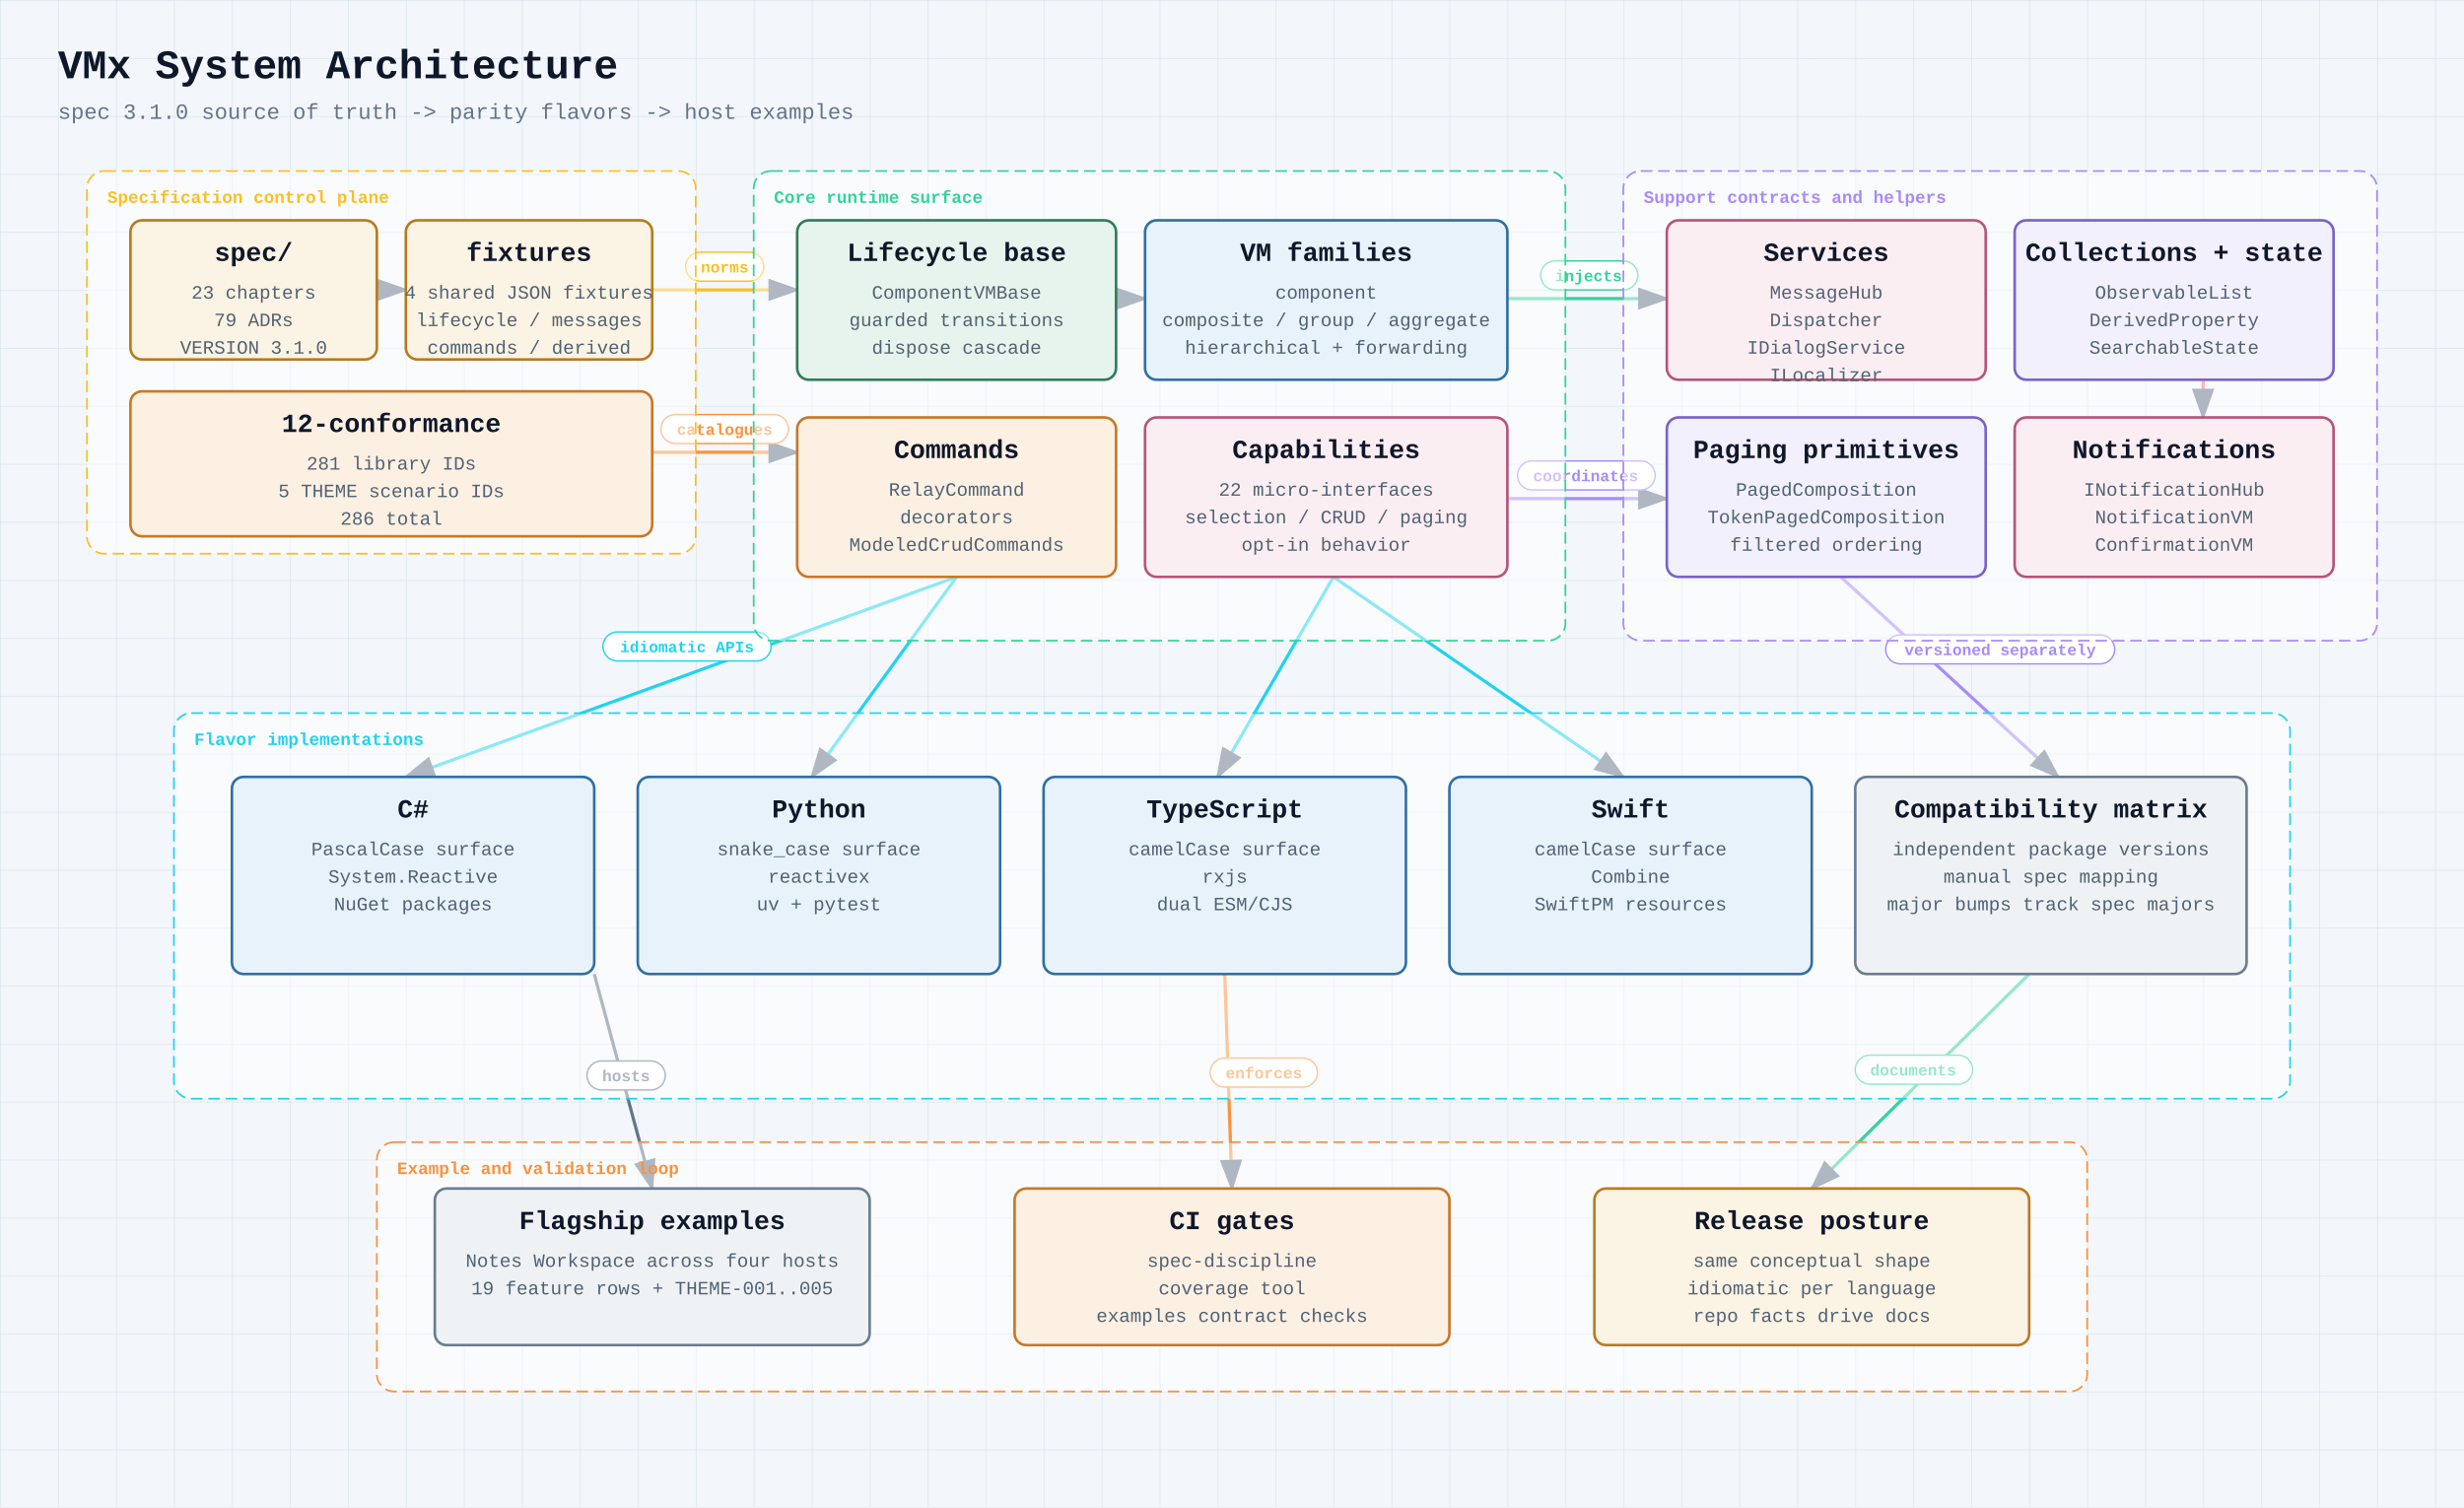
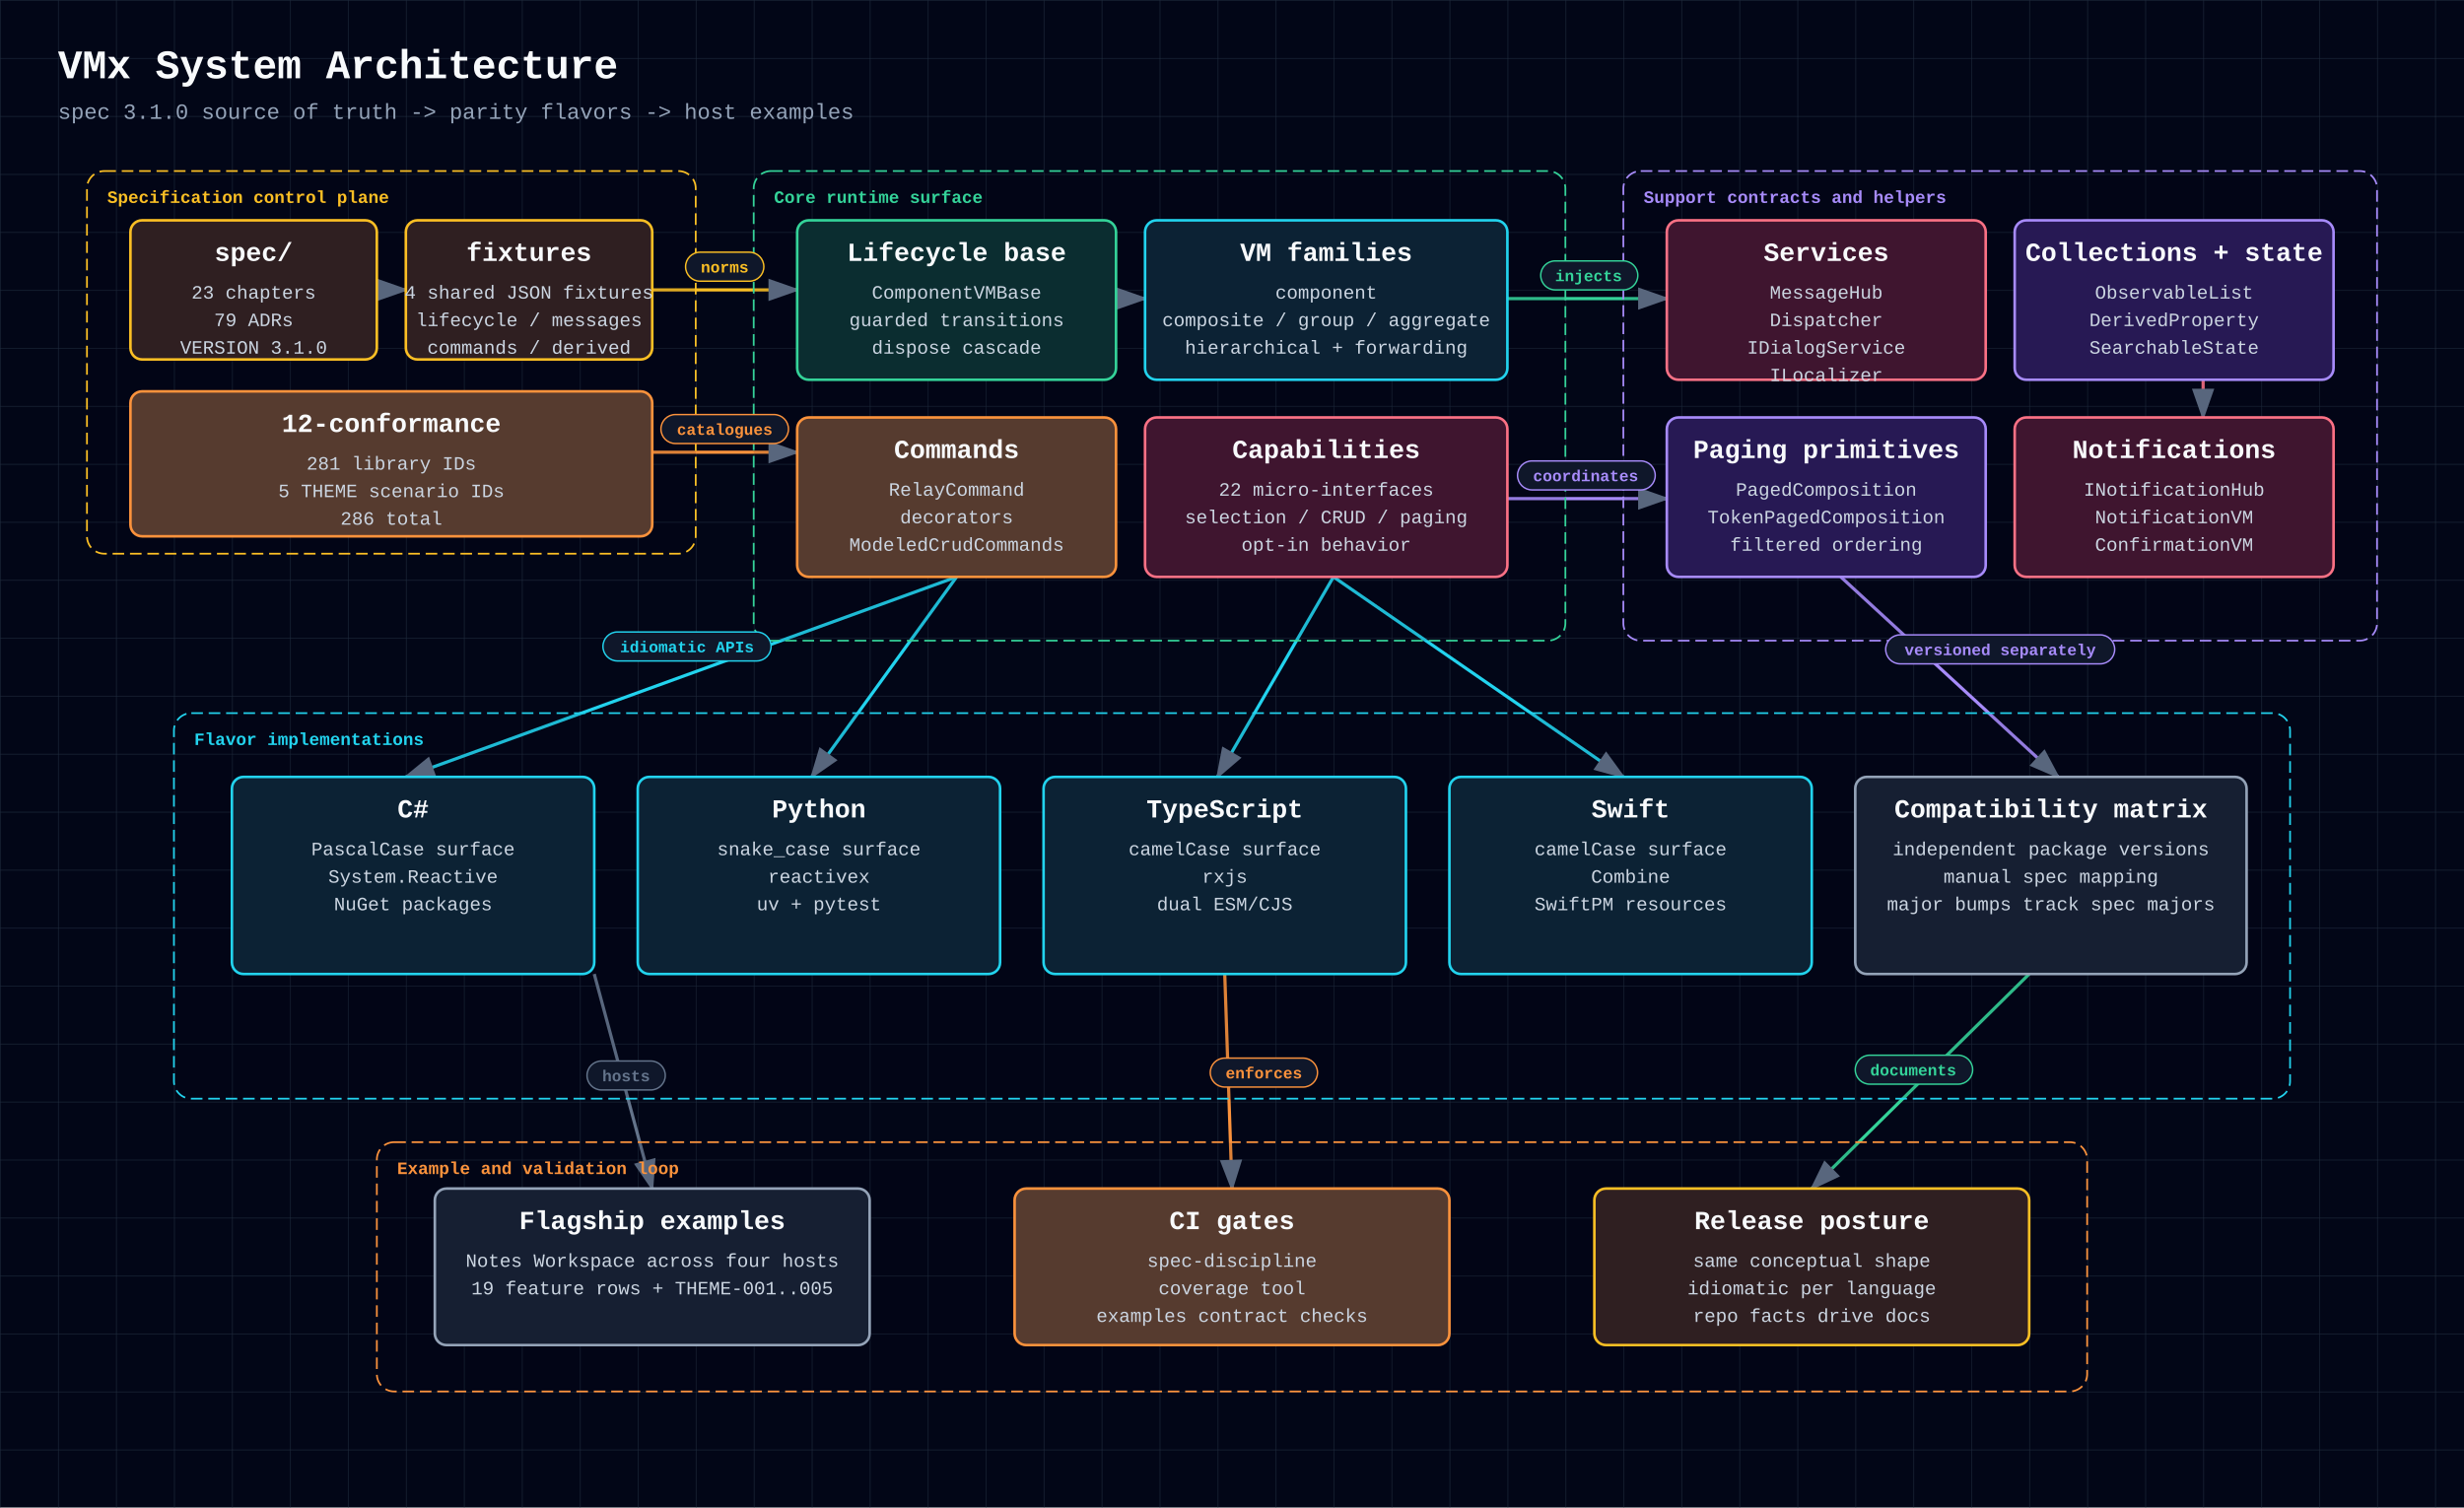
- <svg xmlns="http://www.w3.org/2000/svg" width="1700" height="1040" viewBox="0 0 1700 1040" style="font-family: ui-monospace, SFMono-Regular, Menlo, Monaco, Consolas, 'Liberation Mono', 'Courier New', monospace;">
+ <svg xmlns="http://www.w3.org/2000/svg" width="1700" height="1040" viewBox="0 0 1700 1040" style="font-family: 'JetBrains Mono', ui-monospace, SFMono-Regular, Menlo, Monaco, Consolas, 'Liberation Mono', 'Courier New', monospace;">
  <defs>
    <style>
-       text { font-family: ui-monospace, SFMono-Regular, Menlo, Monaco, Consolas, 'Liberation Mono', 'Courier New', monospace; }
+       text { font-family: 'JetBrains Mono', ui-monospace, SFMono-Regular, Menlo, Monaco, Consolas, 'Liberation Mono', 'Courier New', monospace; }
    </style>
    <pattern id="grid" width="40" height="40" patternUnits="userSpaceOnUse">
-       <path d="M 40 0 L 0 0 0 40" fill="none" stroke="#d7e1ec" stroke-width="0.8" />
+       <path d="M 40 0 L 0 0 0 40" fill="none" stroke="#1e293b" stroke-width="0.8" />
    </pattern>
    <marker id="arrowhead" markerWidth="10" markerHeight="7" refX="9" refY="3.5" orient="auto">
      <polygon points="0 0, 10 3.5, 0 7" fill="#64748b" />
    </marker>
  </defs>
-   <rect width="100%" height="100%" fill="#f3f7fb" />
+   <rect width="100%" height="100%" fill="#020617" />
  <rect width="100%" height="100%" fill="url(#grid)" />
-   <text x="40" y="54" fill="#0f172a" font-size="28" font-weight="700" text-anchor="start">VMx System Architecture</text>
-   <text x="40" y="82" fill="#64748b" font-size="15" font-weight="400" text-anchor="start">spec 3.1.0 source of truth -&gt; parity flavors -&gt; host examples</text>
+   <text x="40" y="54" fill="#f8fafc" font-size="28" font-weight="700" text-anchor="start">VMx System Architecture</text>
+   <text x="40" y="82" fill="#94a3b8" font-size="15" font-weight="400" text-anchor="start">spec 3.1.0 source of truth -&gt; parity flavors -&gt; host examples</text>
  <polyline points="260,200 280,200" fill="none" stroke="#fbbf24" stroke-width="2.2" marker-end="url(#arrowhead)" />
  <polyline points="450,200 550,200" fill="none" stroke="#fbbf24" stroke-width="2.2" marker-end="url(#arrowhead)" />
-   <rect x="473" y="174" width="54" height="20" rx="10" fill="#ffffff" stroke="#fbbf24" stroke-width="1" />
-   <text x="500" y="188" fill="#fbbf24" font-size="11" font-weight="700" text-anchor="middle">norms</text>
  <polyline points="450,312 550,312" fill="none" stroke="#fb923c" stroke-width="2.2" marker-end="url(#arrowhead)" />
-   <rect x="456" y="286" width="88" height="20" rx="10" fill="#ffffff" stroke="#fb923c" stroke-width="1" />
-   <text x="500" y="300" fill="#fb923c" font-size="11" font-weight="700" text-anchor="middle">catalogues</text>
  <polyline points="770,206 790,206" fill="none" stroke="#22d3ee" stroke-width="2.2" marker-end="url(#arrowhead)" />
  <polyline points="1040,206 1150,206" fill="none" stroke="#34d399" stroke-width="2.2" marker-end="url(#arrowhead)" />
-   <rect x="1063" y="180" width="67" height="20" rx="10" fill="#ffffff" stroke="#34d399" stroke-width="1" />
-   <text x="1096" y="194" fill="#34d399" font-size="11" font-weight="700" text-anchor="middle">injects</text>
  <polyline points="1040,344 1150,344" fill="none" stroke="#a78bfa" stroke-width="2.2" marker-end="url(#arrowhead)" />
-   <rect x="1047" y="318" width="95" height="20" rx="10" fill="#ffffff" stroke="#a78bfa" stroke-width="1" />
-   <text x="1094" y="332" fill="#a78bfa" font-size="11" font-weight="700" text-anchor="middle">coordinates</text>
  <polyline points="1520,262 1520,288" fill="none" stroke="#fb7185" stroke-width="2.2" marker-end="url(#arrowhead)" />
  <polyline points="660,398 280,536" fill="none" stroke="#22d3ee" stroke-width="2.2" marker-end="url(#arrowhead)" />
-   <rect x="416" y="436" width="116" height="20" rx="10" fill="#ffffff" stroke="#22d3ee" stroke-width="1" />
-   <text x="474" y="450" fill="#22d3ee" font-size="11" font-weight="700" text-anchor="middle">idiomatic APIs</text>
  <polyline points="660,398 560,536" fill="none" stroke="#22d3ee" stroke-width="2.2" marker-end="url(#arrowhead)" />
  <polyline points="920,398 840,536" fill="none" stroke="#22d3ee" stroke-width="2.2" marker-end="url(#arrowhead)" />
  <polyline points="920,398 1120,536" fill="none" stroke="#22d3ee" stroke-width="2.2" marker-end="url(#arrowhead)" />
  <polyline points="1270,398 1420,536" fill="none" stroke="#a78bfa" stroke-width="2.2" marker-end="url(#arrowhead)" />
-   <rect x="1301" y="438" width="158" height="20" rx="10" fill="#ffffff" stroke="#a78bfa" stroke-width="1" />
+   <polyline points="410,672 450,820" fill="none" stroke="#64748b" stroke-width="2.2" marker-end="url(#arrowhead)" />
+   <polyline points="845,672 850,820" fill="none" stroke="#fb923c" stroke-width="2.2" marker-end="url(#arrowhead)" />
+   <polyline points="1400,672 1250,820" fill="none" stroke="#34d399" stroke-width="2.2" marker-end="url(#arrowhead)" />
+   <rect x="60" y="118" width="420" height="264" rx="12" fill="rgba(2, 6, 23, 0.12)" stroke="#fbbf24" stroke-width="1.2" stroke-dasharray="8 4" />
+   <text x="74" y="140" fill="#fbbf24" font-size="12" font-weight="700" text-anchor="start">Specification control plane</text>
+   <rect x="520" y="118" width="560" height="324" rx="12" fill="rgba(2, 6, 23, 0.12)" stroke="#34d399" stroke-width="1.2" stroke-dasharray="8 4" />
+   <text x="534" y="140" fill="#34d399" font-size="12" font-weight="700" text-anchor="start">Core runtime surface</text>
+   <rect x="1120" y="118" width="520" height="324" rx="12" fill="rgba(2, 6, 23, 0.12)" stroke="#a78bfa" stroke-width="1.2" stroke-dasharray="8 4" />
+   <text x="1134" y="140" fill="#a78bfa" font-size="12" font-weight="700" text-anchor="start">Support contracts and helpers</text>
+   <rect x="120" y="492" width="1460" height="266" rx="12" fill="rgba(2, 6, 23, 0.12)" stroke="#22d3ee" stroke-width="1.2" stroke-dasharray="8 4" />
+   <text x="134" y="514" fill="#22d3ee" font-size="12" font-weight="700" text-anchor="start">Flavor implementations</text>
+   <rect x="260" y="788" width="1180" height="172" rx="12" fill="rgba(2, 6, 23, 0.12)" stroke="#fb923c" stroke-width="1.2" stroke-dasharray="8 4" />
+   <text x="274" y="810" fill="#fb923c" font-size="12" font-weight="700" text-anchor="start">Example and validation loop</text>
+   <rect x="90" y="152" width="170" height="96" rx="8" fill="#0f172a" />
+   <rect x="90" y="152" width="170" height="96" rx="8" fill="rgba(120, 53, 15, 0.3)" stroke="#fbbf24" stroke-width="1.8" />
+   <text x="175" y="180" fill="#f8fafc" font-size="18" font-weight="700" text-anchor="middle">spec/</text>
+   <text x="175" y="206" fill="#cbd5e1" font-size="13" font-weight="400" text-anchor="middle">23 chapters</text>
+   <text x="175" y="225" fill="#cbd5e1" font-size="13" font-weight="400" text-anchor="middle">79 ADRs</text>
+   <text x="175" y="244" fill="#cbd5e1" font-size="13" font-weight="400" text-anchor="middle">VERSION 3.1.0</text>
+   <rect x="280" y="152" width="170" height="96" rx="8" fill="#0f172a" />
+   <rect x="280" y="152" width="170" height="96" rx="8" fill="rgba(120, 53, 15, 0.3)" stroke="#fbbf24" stroke-width="1.8" />
+   <text x="365" y="180" fill="#f8fafc" font-size="18" font-weight="700" text-anchor="middle">fixtures</text>
+   <text x="365" y="206" fill="#cbd5e1" font-size="13" font-weight="400" text-anchor="middle">4 shared JSON fixtures</text>
+   <text x="365" y="225" fill="#cbd5e1" font-size="13" font-weight="400" text-anchor="middle">lifecycle / messages</text>
+   <text x="365" y="244" fill="#cbd5e1" font-size="13" font-weight="400" text-anchor="middle">commands / derived</text>
+   <rect x="90" y="270" width="360" height="100" rx="8" fill="#0f172a" />
+   <rect x="90" y="270" width="360" height="100" rx="8" fill="rgba(251, 146, 60, 0.3)" stroke="#fb923c" stroke-width="1.8" />
+   <text x="270" y="298" fill="#f8fafc" font-size="18" font-weight="700" text-anchor="middle">12-conformance</text>
+   <text x="270" y="324" fill="#cbd5e1" font-size="13" font-weight="400" text-anchor="middle">281 library IDs</text>
+   <text x="270" y="343" fill="#cbd5e1" font-size="13" font-weight="400" text-anchor="middle">5 THEME scenario IDs</text>
+   <text x="270" y="362" fill="#cbd5e1" font-size="13" font-weight="400" text-anchor="middle">286 total</text>
+   <rect x="550" y="152" width="220" height="110" rx="8" fill="#0f172a" />
+   <rect x="550" y="152" width="220" height="110" rx="8" fill="rgba(6, 78, 59, 0.4)" stroke="#34d399" stroke-width="1.8" />
+   <text x="660" y="180" fill="#f8fafc" font-size="18" font-weight="700" text-anchor="middle">Lifecycle base</text>
+   <text x="660" y="206" fill="#cbd5e1" font-size="13" font-weight="400" text-anchor="middle">ComponentVMBase</text>
+   <text x="660" y="225" fill="#cbd5e1" font-size="13" font-weight="400" text-anchor="middle">guarded transitions</text>
+   <text x="660" y="244" fill="#cbd5e1" font-size="13" font-weight="400" text-anchor="middle">dispose cascade</text>
+   <rect x="790" y="152" width="250" height="110" rx="8" fill="#0f172a" />
+   <rect x="790" y="152" width="250" height="110" rx="8" fill="rgba(8, 51, 68, 0.4)" stroke="#22d3ee" stroke-width="1.8" />
+   <text x="915" y="180" fill="#f8fafc" font-size="18" font-weight="700" text-anchor="middle">VM families</text>
+   <text x="915" y="206" fill="#cbd5e1" font-size="13" font-weight="400" text-anchor="middle">component</text>
+   <text x="915" y="225" fill="#cbd5e1" font-size="13" font-weight="400" text-anchor="middle">composite / group / aggregate</text>
+   <text x="915" y="244" fill="#cbd5e1" font-size="13" font-weight="400" text-anchor="middle">hierarchical + forwarding</text>
+   <rect x="550" y="288" width="220" height="110" rx="8" fill="#0f172a" />
+   <rect x="550" y="288" width="220" height="110" rx="8" fill="rgba(251, 146, 60, 0.3)" stroke="#fb923c" stroke-width="1.8" />
+   <text x="660" y="316" fill="#f8fafc" font-size="18" font-weight="700" text-anchor="middle">Commands</text>
+   <text x="660" y="342" fill="#cbd5e1" font-size="13" font-weight="400" text-anchor="middle">RelayCommand</text>
+   <text x="660" y="361" fill="#cbd5e1" font-size="13" font-weight="400" text-anchor="middle">decorators</text>
+   <text x="660" y="380" fill="#cbd5e1" font-size="13" font-weight="400" text-anchor="middle">ModeledCrudCommands</text>
+   <rect x="790" y="288" width="250" height="110" rx="8" fill="#0f172a" />
+   <rect x="790" y="288" width="250" height="110" rx="8" fill="rgba(136, 19, 55, 0.4)" stroke="#fb7185" stroke-width="1.8" />
+   <text x="915" y="316" fill="#f8fafc" font-size="18" font-weight="700" text-anchor="middle">Capabilities</text>
+   <text x="915" y="342" fill="#cbd5e1" font-size="13" font-weight="400" text-anchor="middle">22 micro-interfaces</text>
+   <text x="915" y="361" fill="#cbd5e1" font-size="13" font-weight="400" text-anchor="middle">selection / CRUD / paging</text>
+   <text x="915" y="380" fill="#cbd5e1" font-size="13" font-weight="400" text-anchor="middle">opt-in behavior</text>
+   <rect x="1150" y="152" width="220" height="110" rx="8" fill="#0f172a" />
+   <rect x="1150" y="152" width="220" height="110" rx="8" fill="rgba(136, 19, 55, 0.4)" stroke="#fb7185" stroke-width="1.8" />
+   <text x="1260" y="180" fill="#f8fafc" font-size="18" font-weight="700" text-anchor="middle">Services</text>
+   <text x="1260" y="206" fill="#cbd5e1" font-size="13" font-weight="400" text-anchor="middle">MessageHub</text>
+   <text x="1260" y="225" fill="#cbd5e1" font-size="13" font-weight="400" text-anchor="middle">Dispatcher</text>
+   <text x="1260" y="244" fill="#cbd5e1" font-size="13" font-weight="400" text-anchor="middle">IDialogService</text>
+   <text x="1260" y="263" fill="#cbd5e1" font-size="13" font-weight="400" text-anchor="middle">ILocalizer</text>
+   <rect x="1390" y="152" width="220" height="110" rx="8" fill="#0f172a" />
+   <rect x="1390" y="152" width="220" height="110" rx="8" fill="rgba(76, 29, 149, 0.4)" stroke="#a78bfa" stroke-width="1.8" />
+   <text x="1500" y="180" fill="#f8fafc" font-size="18" font-weight="700" text-anchor="middle">Collections + state</text>
+   <text x="1500" y="206" fill="#cbd5e1" font-size="13" font-weight="400" text-anchor="middle">ObservableList</text>
+   <text x="1500" y="225" fill="#cbd5e1" font-size="13" font-weight="400" text-anchor="middle">DerivedProperty</text>
+   <text x="1500" y="244" fill="#cbd5e1" font-size="13" font-weight="400" text-anchor="middle">SearchableState</text>
+   <rect x="1150" y="288" width="220" height="110" rx="8" fill="#0f172a" />
+   <rect x="1150" y="288" width="220" height="110" rx="8" fill="rgba(76, 29, 149, 0.4)" stroke="#a78bfa" stroke-width="1.8" />
+   <text x="1260" y="316" fill="#f8fafc" font-size="18" font-weight="700" text-anchor="middle">Paging primitives</text>
+   <text x="1260" y="342" fill="#cbd5e1" font-size="13" font-weight="400" text-anchor="middle">PagedComposition</text>
+   <text x="1260" y="361" fill="#cbd5e1" font-size="13" font-weight="400" text-anchor="middle">TokenPagedComposition</text>
+   <text x="1260" y="380" fill="#cbd5e1" font-size="13" font-weight="400" text-anchor="middle">filtered ordering</text>
+   <rect x="1390" y="288" width="220" height="110" rx="8" fill="#0f172a" />
+   <rect x="1390" y="288" width="220" height="110" rx="8" fill="rgba(136, 19, 55, 0.4)" stroke="#fb7185" stroke-width="1.8" />
+   <text x="1500" y="316" fill="#f8fafc" font-size="18" font-weight="700" text-anchor="middle">Notifications</text>
+   <text x="1500" y="342" fill="#cbd5e1" font-size="13" font-weight="400" text-anchor="middle">INotificationHub</text>
+   <text x="1500" y="361" fill="#cbd5e1" font-size="13" font-weight="400" text-anchor="middle">NotificationVM</text>
+   <text x="1500" y="380" fill="#cbd5e1" font-size="13" font-weight="400" text-anchor="middle">ConfirmationVM</text>
+   <rect x="160" y="536" width="250" height="136" rx="8" fill="#0f172a" />
+   <rect x="160" y="536" width="250" height="136" rx="8" fill="rgba(8, 51, 68, 0.4)" stroke="#22d3ee" stroke-width="1.8" />
+   <text x="285" y="564" fill="#f8fafc" font-size="18" font-weight="700" text-anchor="middle">C#</text>
+   <text x="285" y="590" fill="#cbd5e1" font-size="13" font-weight="400" text-anchor="middle">PascalCase surface</text>
+   <text x="285" y="609" fill="#cbd5e1" font-size="13" font-weight="400" text-anchor="middle">System.Reactive</text>
+   <text x="285" y="628" fill="#cbd5e1" font-size="13" font-weight="400" text-anchor="middle">NuGet packages</text>
+   <rect x="440" y="536" width="250" height="136" rx="8" fill="#0f172a" />
+   <rect x="440" y="536" width="250" height="136" rx="8" fill="rgba(8, 51, 68, 0.4)" stroke="#22d3ee" stroke-width="1.8" />
+   <text x="565" y="564" fill="#f8fafc" font-size="18" font-weight="700" text-anchor="middle">Python</text>
+   <text x="565" y="590" fill="#cbd5e1" font-size="13" font-weight="400" text-anchor="middle">snake_case surface</text>
+   <text x="565" y="609" fill="#cbd5e1" font-size="13" font-weight="400" text-anchor="middle">reactivex</text>
+   <text x="565" y="628" fill="#cbd5e1" font-size="13" font-weight="400" text-anchor="middle">uv + pytest</text>
+   <rect x="720" y="536" width="250" height="136" rx="8" fill="#0f172a" />
+   <rect x="720" y="536" width="250" height="136" rx="8" fill="rgba(8, 51, 68, 0.4)" stroke="#22d3ee" stroke-width="1.8" />
+   <text x="845" y="564" fill="#f8fafc" font-size="18" font-weight="700" text-anchor="middle">TypeScript</text>
+   <text x="845" y="590" fill="#cbd5e1" font-size="13" font-weight="400" text-anchor="middle">camelCase surface</text>
+   <text x="845" y="609" fill="#cbd5e1" font-size="13" font-weight="400" text-anchor="middle">rxjs</text>
+   <text x="845" y="628" fill="#cbd5e1" font-size="13" font-weight="400" text-anchor="middle">dual ESM/CJS</text>
+   <rect x="1000" y="536" width="250" height="136" rx="8" fill="#0f172a" />
+   <rect x="1000" y="536" width="250" height="136" rx="8" fill="rgba(8, 51, 68, 0.4)" stroke="#22d3ee" stroke-width="1.8" />
+   <text x="1125" y="564" fill="#f8fafc" font-size="18" font-weight="700" text-anchor="middle">Swift</text>
+   <text x="1125" y="590" fill="#cbd5e1" font-size="13" font-weight="400" text-anchor="middle">camelCase surface</text>
+   <text x="1125" y="609" fill="#cbd5e1" font-size="13" font-weight="400" text-anchor="middle">Combine</text>
+   <text x="1125" y="628" fill="#cbd5e1" font-size="13" font-weight="400" text-anchor="middle">SwiftPM resources</text>
+   <rect x="1280" y="536" width="270" height="136" rx="8" fill="#0f172a" />
+   <rect x="1280" y="536" width="270" height="136" rx="8" fill="rgba(30, 41, 59, 0.5)" stroke="#94a3b8" stroke-width="1.8" />
+   <text x="1415" y="564" fill="#f8fafc" font-size="18" font-weight="700" text-anchor="middle">Compatibility matrix</text>
+   <text x="1415" y="590" fill="#cbd5e1" font-size="13" font-weight="400" text-anchor="middle">independent package versions</text>
+   <text x="1415" y="609" fill="#cbd5e1" font-size="13" font-weight="400" text-anchor="middle">manual spec mapping</text>
+   <text x="1415" y="628" fill="#cbd5e1" font-size="13" font-weight="400" text-anchor="middle">major bumps track spec majors</text>
+   <rect x="300" y="820" width="300" height="108" rx="8" fill="#0f172a" />
+   <rect x="300" y="820" width="300" height="108" rx="8" fill="rgba(30, 41, 59, 0.5)" stroke="#94a3b8" stroke-width="1.8" />
+   <text x="450" y="848" fill="#f8fafc" font-size="18" font-weight="700" text-anchor="middle">Flagship examples</text>
+   <text x="450" y="874" fill="#cbd5e1" font-size="13" font-weight="400" text-anchor="middle">Notes Workspace across four hosts</text>
+   <text x="450" y="893" fill="#cbd5e1" font-size="13" font-weight="400" text-anchor="middle">19 feature rows + THEME-001..005</text>
+   <rect x="700" y="820" width="300" height="108" rx="8" fill="#0f172a" />
+   <rect x="700" y="820" width="300" height="108" rx="8" fill="rgba(251, 146, 60, 0.3)" stroke="#fb923c" stroke-width="1.8" />
+   <text x="850" y="848" fill="#f8fafc" font-size="18" font-weight="700" text-anchor="middle">CI gates</text>
+   <text x="850" y="874" fill="#cbd5e1" font-size="13" font-weight="400" text-anchor="middle">spec-discipline</text>
+   <text x="850" y="893" fill="#cbd5e1" font-size="13" font-weight="400" text-anchor="middle">coverage tool</text>
+   <text x="850" y="912" fill="#cbd5e1" font-size="13" font-weight="400" text-anchor="middle">examples contract checks</text>
+   <rect x="1100" y="820" width="300" height="108" rx="8" fill="#0f172a" />
+   <rect x="1100" y="820" width="300" height="108" rx="8" fill="rgba(120, 53, 15, 0.3)" stroke="#fbbf24" stroke-width="1.8" />
+   <text x="1250" y="848" fill="#f8fafc" font-size="18" font-weight="700" text-anchor="middle">Release posture</text>
+   <text x="1250" y="874" fill="#cbd5e1" font-size="13" font-weight="400" text-anchor="middle">same conceptual shape</text>
+   <text x="1250" y="893" fill="#cbd5e1" font-size="13" font-weight="400" text-anchor="middle">idiomatic per language</text>
+   <text x="1250" y="912" fill="#cbd5e1" font-size="13" font-weight="400" text-anchor="middle">repo facts drive docs</text>
+   <rect x="473" y="174" width="54" height="20" rx="10" fill="#0f172a" stroke="#fbbf24" stroke-width="1" />
+   <text x="500" y="188" fill="#fbbf24" font-size="11" font-weight="700" text-anchor="middle">norms</text>
+   <rect x="456" y="286" width="88" height="20" rx="10" fill="#0f172a" stroke="#fb923c" stroke-width="1" />
+   <text x="500" y="300" fill="#fb923c" font-size="11" font-weight="700" text-anchor="middle">catalogues</text>
+   <rect x="1063" y="180" width="67" height="20" rx="10" fill="#0f172a" stroke="#34d399" stroke-width="1" />
+   <text x="1096" y="194" fill="#34d399" font-size="11" font-weight="700" text-anchor="middle">injects</text>
+   <rect x="1047" y="318" width="95" height="20" rx="10" fill="#0f172a" stroke="#a78bfa" stroke-width="1" />
+   <text x="1094" y="332" fill="#a78bfa" font-size="11" font-weight="700" text-anchor="middle">coordinates</text>
+   <rect x="416" y="436" width="116" height="20" rx="10" fill="#0f172a" stroke="#22d3ee" stroke-width="1" />
+   <text x="474" y="450" fill="#22d3ee" font-size="11" font-weight="700" text-anchor="middle">idiomatic APIs</text>
+   <rect x="1301" y="438" width="158" height="20" rx="10" fill="#0f172a" stroke="#a78bfa" stroke-width="1" />
  <text x="1380" y="452" fill="#a78bfa" font-size="11" font-weight="700" text-anchor="middle">versioned separately</text>
-   <polyline points="410,672 450,820" fill="none" stroke="#64748b" stroke-width="2.2" marker-end="url(#arrowhead)" />
-   <rect x="405" y="732" width="54" height="20" rx="10" fill="#ffffff" stroke="#64748b" stroke-width="1" />
+   <rect x="405" y="732" width="54" height="20" rx="10" fill="#0f172a" stroke="#64748b" stroke-width="1" />
  <text x="432" y="746" fill="#64748b" font-size="11" font-weight="700" text-anchor="middle">hosts</text>
-   <polyline points="845,672 850,820" fill="none" stroke="#fb923c" stroke-width="2.2" marker-end="url(#arrowhead)" />
-   <rect x="835" y="730" width="74" height="20" rx="10" fill="#ffffff" stroke="#fb923c" stroke-width="1" />
+   <rect x="835" y="730" width="74" height="20" rx="10" fill="#0f172a" stroke="#fb923c" stroke-width="1" />
  <text x="872" y="744" fill="#fb923c" font-size="11" font-weight="700" text-anchor="middle">enforces</text>
-   <polyline points="1400,672 1250,820" fill="none" stroke="#34d399" stroke-width="2.2" marker-end="url(#arrowhead)" />
-   <rect x="1280" y="728" width="81" height="20" rx="10" fill="#ffffff" stroke="#34d399" stroke-width="1" />
+   <rect x="1280" y="728" width="81" height="20" rx="10" fill="#0f172a" stroke="#34d399" stroke-width="1" />
  <text x="1320" y="742" fill="#34d399" font-size="11" font-weight="700" text-anchor="middle">documents</text>
-   <rect x="60" y="118" width="420" height="264" rx="12" fill="rgba(255, 255, 255, 0.48)" stroke="#fbbf24" stroke-width="1.2" stroke-dasharray="8 4" />
-   <text x="74" y="140" fill="#fbbf24" font-size="12" font-weight="700" text-anchor="start">Specification control plane</text>
-   <rect x="520" y="118" width="560" height="324" rx="12" fill="rgba(255, 255, 255, 0.48)" stroke="#34d399" stroke-width="1.2" stroke-dasharray="8 4" />
-   <text x="534" y="140" fill="#34d399" font-size="12" font-weight="700" text-anchor="start">Core runtime surface</text>
-   <rect x="1120" y="118" width="520" height="324" rx="12" fill="rgba(255, 255, 255, 0.48)" stroke="#a78bfa" stroke-width="1.2" stroke-dasharray="8 4" />
-   <text x="1134" y="140" fill="#a78bfa" font-size="12" font-weight="700" text-anchor="start">Support contracts and helpers</text>
-   <rect x="120" y="492" width="1460" height="266" rx="12" fill="rgba(255, 255, 255, 0.48)" stroke="#22d3ee" stroke-width="1.2" stroke-dasharray="8 4" />
-   <text x="134" y="514" fill="#22d3ee" font-size="12" font-weight="700" text-anchor="start">Flavor implementations</text>
-   <rect x="260" y="788" width="1180" height="172" rx="12" fill="rgba(255, 255, 255, 0.48)" stroke="#fb923c" stroke-width="1.2" stroke-dasharray="8 4" />
-   <text x="274" y="810" fill="#fb923c" font-size="12" font-weight="700" text-anchor="start">Example and validation loop</text>
-   <rect x="90" y="152" width="170" height="96" rx="8" fill="#ffffff" />
-   <rect x="90" y="152" width="170" height="96" rx="8" fill="rgba(236, 190, 104, 0.18)" stroke="#b87a1f" stroke-width="1.8" />
-   <text x="175" y="180" fill="#0f172a" font-size="18" font-weight="700" text-anchor="middle">spec/</text>
-   <text x="175" y="206" fill="#516273" font-size="13" font-weight="400" text-anchor="middle">23 chapters</text>
-   <text x="175" y="225" fill="#516273" font-size="13" font-weight="400" text-anchor="middle">79 ADRs</text>
-   <text x="175" y="244" fill="#516273" font-size="13" font-weight="400" text-anchor="middle">VERSION 3.1.0</text>
-   <rect x="280" y="152" width="170" height="96" rx="8" fill="#ffffff" />
-   <rect x="280" y="152" width="170" height="96" rx="8" fill="rgba(236, 190, 104, 0.18)" stroke="#b87a1f" stroke-width="1.8" />
-   <text x="365" y="180" fill="#0f172a" font-size="18" font-weight="700" text-anchor="middle">fixtures</text>
-   <text x="365" y="206" fill="#516273" font-size="13" font-weight="400" text-anchor="middle">4 shared JSON fixtures</text>
-   <text x="365" y="225" fill="#516273" font-size="13" font-weight="400" text-anchor="middle">lifecycle / messages</text>
-   <text x="365" y="244" fill="#516273" font-size="13" font-weight="400" text-anchor="middle">commands / derived</text>
-   <rect x="90" y="270" width="360" height="100" rx="8" fill="#ffffff" />
-   <rect x="90" y="270" width="360" height="100" rx="8" fill="rgba(239, 174, 104, 0.18)" stroke="#c77729" stroke-width="1.8" />
-   <text x="270" y="298" fill="#0f172a" font-size="18" font-weight="700" text-anchor="middle">12-conformance</text>
-   <text x="270" y="324" fill="#516273" font-size="13" font-weight="400" text-anchor="middle">281 library IDs</text>
-   <text x="270" y="343" fill="#516273" font-size="13" font-weight="400" text-anchor="middle">5 THEME scenario IDs</text>
-   <text x="270" y="362" fill="#516273" font-size="13" font-weight="400" text-anchor="middle">286 total</text>
-   <rect x="550" y="152" width="220" height="110" rx="8" fill="#ffffff" />
-   <rect x="550" y="152" width="220" height="110" rx="8" fill="rgba(102, 183, 142, 0.16)" stroke="#2e7d59" stroke-width="1.8" />
-   <text x="660" y="180" fill="#0f172a" font-size="18" font-weight="700" text-anchor="middle">Lifecycle base</text>
-   <text x="660" y="206" fill="#516273" font-size="13" font-weight="400" text-anchor="middle">ComponentVMBase</text>
-   <text x="660" y="225" fill="#516273" font-size="13" font-weight="400" text-anchor="middle">guarded transitions</text>
-   <text x="660" y="244" fill="#516273" font-size="13" font-weight="400" text-anchor="middle">dispose cascade</text>
-   <rect x="790" y="152" width="250" height="110" rx="8" fill="#ffffff" />
-   <rect x="790" y="152" width="250" height="110" rx="8" fill="rgba(102, 170, 226, 0.16)" stroke="#2f6fa3" stroke-width="1.8" />
-   <text x="915" y="180" fill="#0f172a" font-size="18" font-weight="700" text-anchor="middle">VM families</text>
-   <text x="915" y="206" fill="#516273" font-size="13" font-weight="400" text-anchor="middle">component</text>
-   <text x="915" y="225" fill="#516273" font-size="13" font-weight="400" text-anchor="middle">composite / group / aggregate</text>
-   <text x="915" y="244" fill="#516273" font-size="13" font-weight="400" text-anchor="middle">hierarchical + forwarding</text>
-   <rect x="550" y="288" width="220" height="110" rx="8" fill="#ffffff" />
-   <rect x="550" y="288" width="220" height="110" rx="8" fill="rgba(239, 174, 104, 0.18)" stroke="#c77729" stroke-width="1.8" />
-   <text x="660" y="316" fill="#0f172a" font-size="18" font-weight="700" text-anchor="middle">Commands</text>
-   <text x="660" y="342" fill="#516273" font-size="13" font-weight="400" text-anchor="middle">RelayCommand</text>
-   <text x="660" y="361" fill="#516273" font-size="13" font-weight="400" text-anchor="middle">decorators</text>
-   <text x="660" y="380" fill="#516273" font-size="13" font-weight="400" text-anchor="middle">ModeledCrudCommands</text>
-   <rect x="790" y="288" width="250" height="110" rx="8" fill="#ffffff" />
-   <rect x="790" y="288" width="250" height="110" rx="8" fill="rgba(220, 145, 179, 0.16)" stroke="#b55479" stroke-width="1.8" />
-   <text x="915" y="316" fill="#0f172a" font-size="18" font-weight="700" text-anchor="middle">Capabilities</text>
-   <text x="915" y="342" fill="#516273" font-size="13" font-weight="400" text-anchor="middle">22 micro-interfaces</text>
-   <text x="915" y="361" fill="#516273" font-size="13" font-weight="400" text-anchor="middle">selection / CRUD / paging</text>
-   <text x="915" y="380" fill="#516273" font-size="13" font-weight="400" text-anchor="middle">opt-in behavior</text>
-   <rect x="1150" y="152" width="220" height="110" rx="8" fill="#ffffff" />
-   <rect x="1150" y="152" width="220" height="110" rx="8" fill="rgba(220, 145, 179, 0.16)" stroke="#b55479" stroke-width="1.8" />
-   <text x="1260" y="180" fill="#0f172a" font-size="18" font-weight="700" text-anchor="middle">Services</text>
-   <text x="1260" y="206" fill="#516273" font-size="13" font-weight="400" text-anchor="middle">MessageHub</text>
-   <text x="1260" y="225" fill="#516273" font-size="13" font-weight="400" text-anchor="middle">Dispatcher</text>
-   <text x="1260" y="244" fill="#516273" font-size="13" font-weight="400" text-anchor="middle">IDialogService</text>
-   <text x="1260" y="263" fill="#516273" font-size="13" font-weight="400" text-anchor="middle">ILocalizer</text>
-   <rect x="1390" y="152" width="220" height="110" rx="8" fill="#ffffff" />
-   <rect x="1390" y="152" width="220" height="110" rx="8" fill="rgba(174, 161, 231, 0.16)" stroke="#7862c9" stroke-width="1.8" />
-   <text x="1500" y="180" fill="#0f172a" font-size="18" font-weight="700" text-anchor="middle">Collections + state</text>
-   <text x="1500" y="206" fill="#516273" font-size="13" font-weight="400" text-anchor="middle">ObservableList</text>
-   <text x="1500" y="225" fill="#516273" font-size="13" font-weight="400" text-anchor="middle">DerivedProperty</text>
-   <text x="1500" y="244" fill="#516273" font-size="13" font-weight="400" text-anchor="middle">SearchableState</text>
-   <rect x="1150" y="288" width="220" height="110" rx="8" fill="#ffffff" />
-   <rect x="1150" y="288" width="220" height="110" rx="8" fill="rgba(174, 161, 231, 0.16)" stroke="#7862c9" stroke-width="1.8" />
-   <text x="1260" y="316" fill="#0f172a" font-size="18" font-weight="700" text-anchor="middle">Paging primitives</text>
-   <text x="1260" y="342" fill="#516273" font-size="13" font-weight="400" text-anchor="middle">PagedComposition</text>
-   <text x="1260" y="361" fill="#516273" font-size="13" font-weight="400" text-anchor="middle">TokenPagedComposition</text>
-   <text x="1260" y="380" fill="#516273" font-size="13" font-weight="400" text-anchor="middle">filtered ordering</text>
-   <rect x="1390" y="288" width="220" height="110" rx="8" fill="#ffffff" />
-   <rect x="1390" y="288" width="220" height="110" rx="8" fill="rgba(220, 145, 179, 0.16)" stroke="#b55479" stroke-width="1.8" />
-   <text x="1500" y="316" fill="#0f172a" font-size="18" font-weight="700" text-anchor="middle">Notifications</text>
-   <text x="1500" y="342" fill="#516273" font-size="13" font-weight="400" text-anchor="middle">INotificationHub</text>
-   <text x="1500" y="361" fill="#516273" font-size="13" font-weight="400" text-anchor="middle">NotificationVM</text>
-   <text x="1500" y="380" fill="#516273" font-size="13" font-weight="400" text-anchor="middle">ConfirmationVM</text>
-   <rect x="160" y="536" width="250" height="136" rx="8" fill="#ffffff" />
-   <rect x="160" y="536" width="250" height="136" rx="8" fill="rgba(102, 170, 226, 0.16)" stroke="#2f6fa3" stroke-width="1.8" />
-   <text x="285" y="564" fill="#0f172a" font-size="18" font-weight="700" text-anchor="middle">C#</text>
-   <text x="285" y="590" fill="#516273" font-size="13" font-weight="400" text-anchor="middle">PascalCase surface</text>
-   <text x="285" y="609" fill="#516273" font-size="13" font-weight="400" text-anchor="middle">System.Reactive</text>
-   <text x="285" y="628" fill="#516273" font-size="13" font-weight="400" text-anchor="middle">NuGet packages</text>
-   <rect x="440" y="536" width="250" height="136" rx="8" fill="#ffffff" />
-   <rect x="440" y="536" width="250" height="136" rx="8" fill="rgba(102, 170, 226, 0.16)" stroke="#2f6fa3" stroke-width="1.8" />
-   <text x="565" y="564" fill="#0f172a" font-size="18" font-weight="700" text-anchor="middle">Python</text>
-   <text x="565" y="590" fill="#516273" font-size="13" font-weight="400" text-anchor="middle">snake_case surface</text>
-   <text x="565" y="609" fill="#516273" font-size="13" font-weight="400" text-anchor="middle">reactivex</text>
-   <text x="565" y="628" fill="#516273" font-size="13" font-weight="400" text-anchor="middle">uv + pytest</text>
-   <rect x="720" y="536" width="250" height="136" rx="8" fill="#ffffff" />
-   <rect x="720" y="536" width="250" height="136" rx="8" fill="rgba(102, 170, 226, 0.16)" stroke="#2f6fa3" stroke-width="1.8" />
-   <text x="845" y="564" fill="#0f172a" font-size="18" font-weight="700" text-anchor="middle">TypeScript</text>
-   <text x="845" y="590" fill="#516273" font-size="13" font-weight="400" text-anchor="middle">camelCase surface</text>
-   <text x="845" y="609" fill="#516273" font-size="13" font-weight="400" text-anchor="middle">rxjs</text>
-   <text x="845" y="628" fill="#516273" font-size="13" font-weight="400" text-anchor="middle">dual ESM/CJS</text>
-   <rect x="1000" y="536" width="250" height="136" rx="8" fill="#ffffff" />
-   <rect x="1000" y="536" width="250" height="136" rx="8" fill="rgba(102, 170, 226, 0.16)" stroke="#2f6fa3" stroke-width="1.8" />
-   <text x="1125" y="564" fill="#0f172a" font-size="18" font-weight="700" text-anchor="middle">Swift</text>
-   <text x="1125" y="590" fill="#516273" font-size="13" font-weight="400" text-anchor="middle">camelCase surface</text>
-   <text x="1125" y="609" fill="#516273" font-size="13" font-weight="400" text-anchor="middle">Combine</text>
-   <text x="1125" y="628" fill="#516273" font-size="13" font-weight="400" text-anchor="middle">SwiftPM resources</text>
-   <rect x="1280" y="536" width="270" height="136" rx="8" fill="#ffffff" />
-   <rect x="1280" y="536" width="270" height="136" rx="8" fill="rgba(170, 184, 201, 0.18)" stroke="#6a7c91" stroke-width="1.8" />
-   <text x="1415" y="564" fill="#0f172a" font-size="18" font-weight="700" text-anchor="middle">Compatibility matrix</text>
-   <text x="1415" y="590" fill="#516273" font-size="13" font-weight="400" text-anchor="middle">independent package versions</text>
-   <text x="1415" y="609" fill="#516273" font-size="13" font-weight="400" text-anchor="middle">manual spec mapping</text>
-   <text x="1415" y="628" fill="#516273" font-size="13" font-weight="400" text-anchor="middle">major bumps track spec majors</text>
-   <rect x="300" y="820" width="300" height="108" rx="8" fill="#ffffff" />
-   <rect x="300" y="820" width="300" height="108" rx="8" fill="rgba(170, 184, 201, 0.18)" stroke="#6a7c91" stroke-width="1.8" />
-   <text x="450" y="848" fill="#0f172a" font-size="18" font-weight="700" text-anchor="middle">Flagship examples</text>
-   <text x="450" y="874" fill="#516273" font-size="13" font-weight="400" text-anchor="middle">Notes Workspace across four hosts</text>
-   <text x="450" y="893" fill="#516273" font-size="13" font-weight="400" text-anchor="middle">19 feature rows + THEME-001..005</text>
-   <rect x="700" y="820" width="300" height="108" rx="8" fill="#ffffff" />
-   <rect x="700" y="820" width="300" height="108" rx="8" fill="rgba(239, 174, 104, 0.18)" stroke="#c77729" stroke-width="1.8" />
-   <text x="850" y="848" fill="#0f172a" font-size="18" font-weight="700" text-anchor="middle">CI gates</text>
-   <text x="850" y="874" fill="#516273" font-size="13" font-weight="400" text-anchor="middle">spec-discipline</text>
-   <text x="850" y="893" fill="#516273" font-size="13" font-weight="400" text-anchor="middle">coverage tool</text>
-   <text x="850" y="912" fill="#516273" font-size="13" font-weight="400" text-anchor="middle">examples contract checks</text>
-   <rect x="1100" y="820" width="300" height="108" rx="8" fill="#ffffff" />
-   <rect x="1100" y="820" width="300" height="108" rx="8" fill="rgba(236, 190, 104, 0.18)" stroke="#b87a1f" stroke-width="1.8" />
-   <text x="1250" y="848" fill="#0f172a" font-size="18" font-weight="700" text-anchor="middle">Release posture</text>
-   <text x="1250" y="874" fill="#516273" font-size="13" font-weight="400" text-anchor="middle">same conceptual shape</text>
-   <text x="1250" y="893" fill="#516273" font-size="13" font-weight="400" text-anchor="middle">idiomatic per language</text>
-   <text x="1250" y="912" fill="#516273" font-size="13" font-weight="400" text-anchor="middle">repo facts drive docs</text>
</svg>
